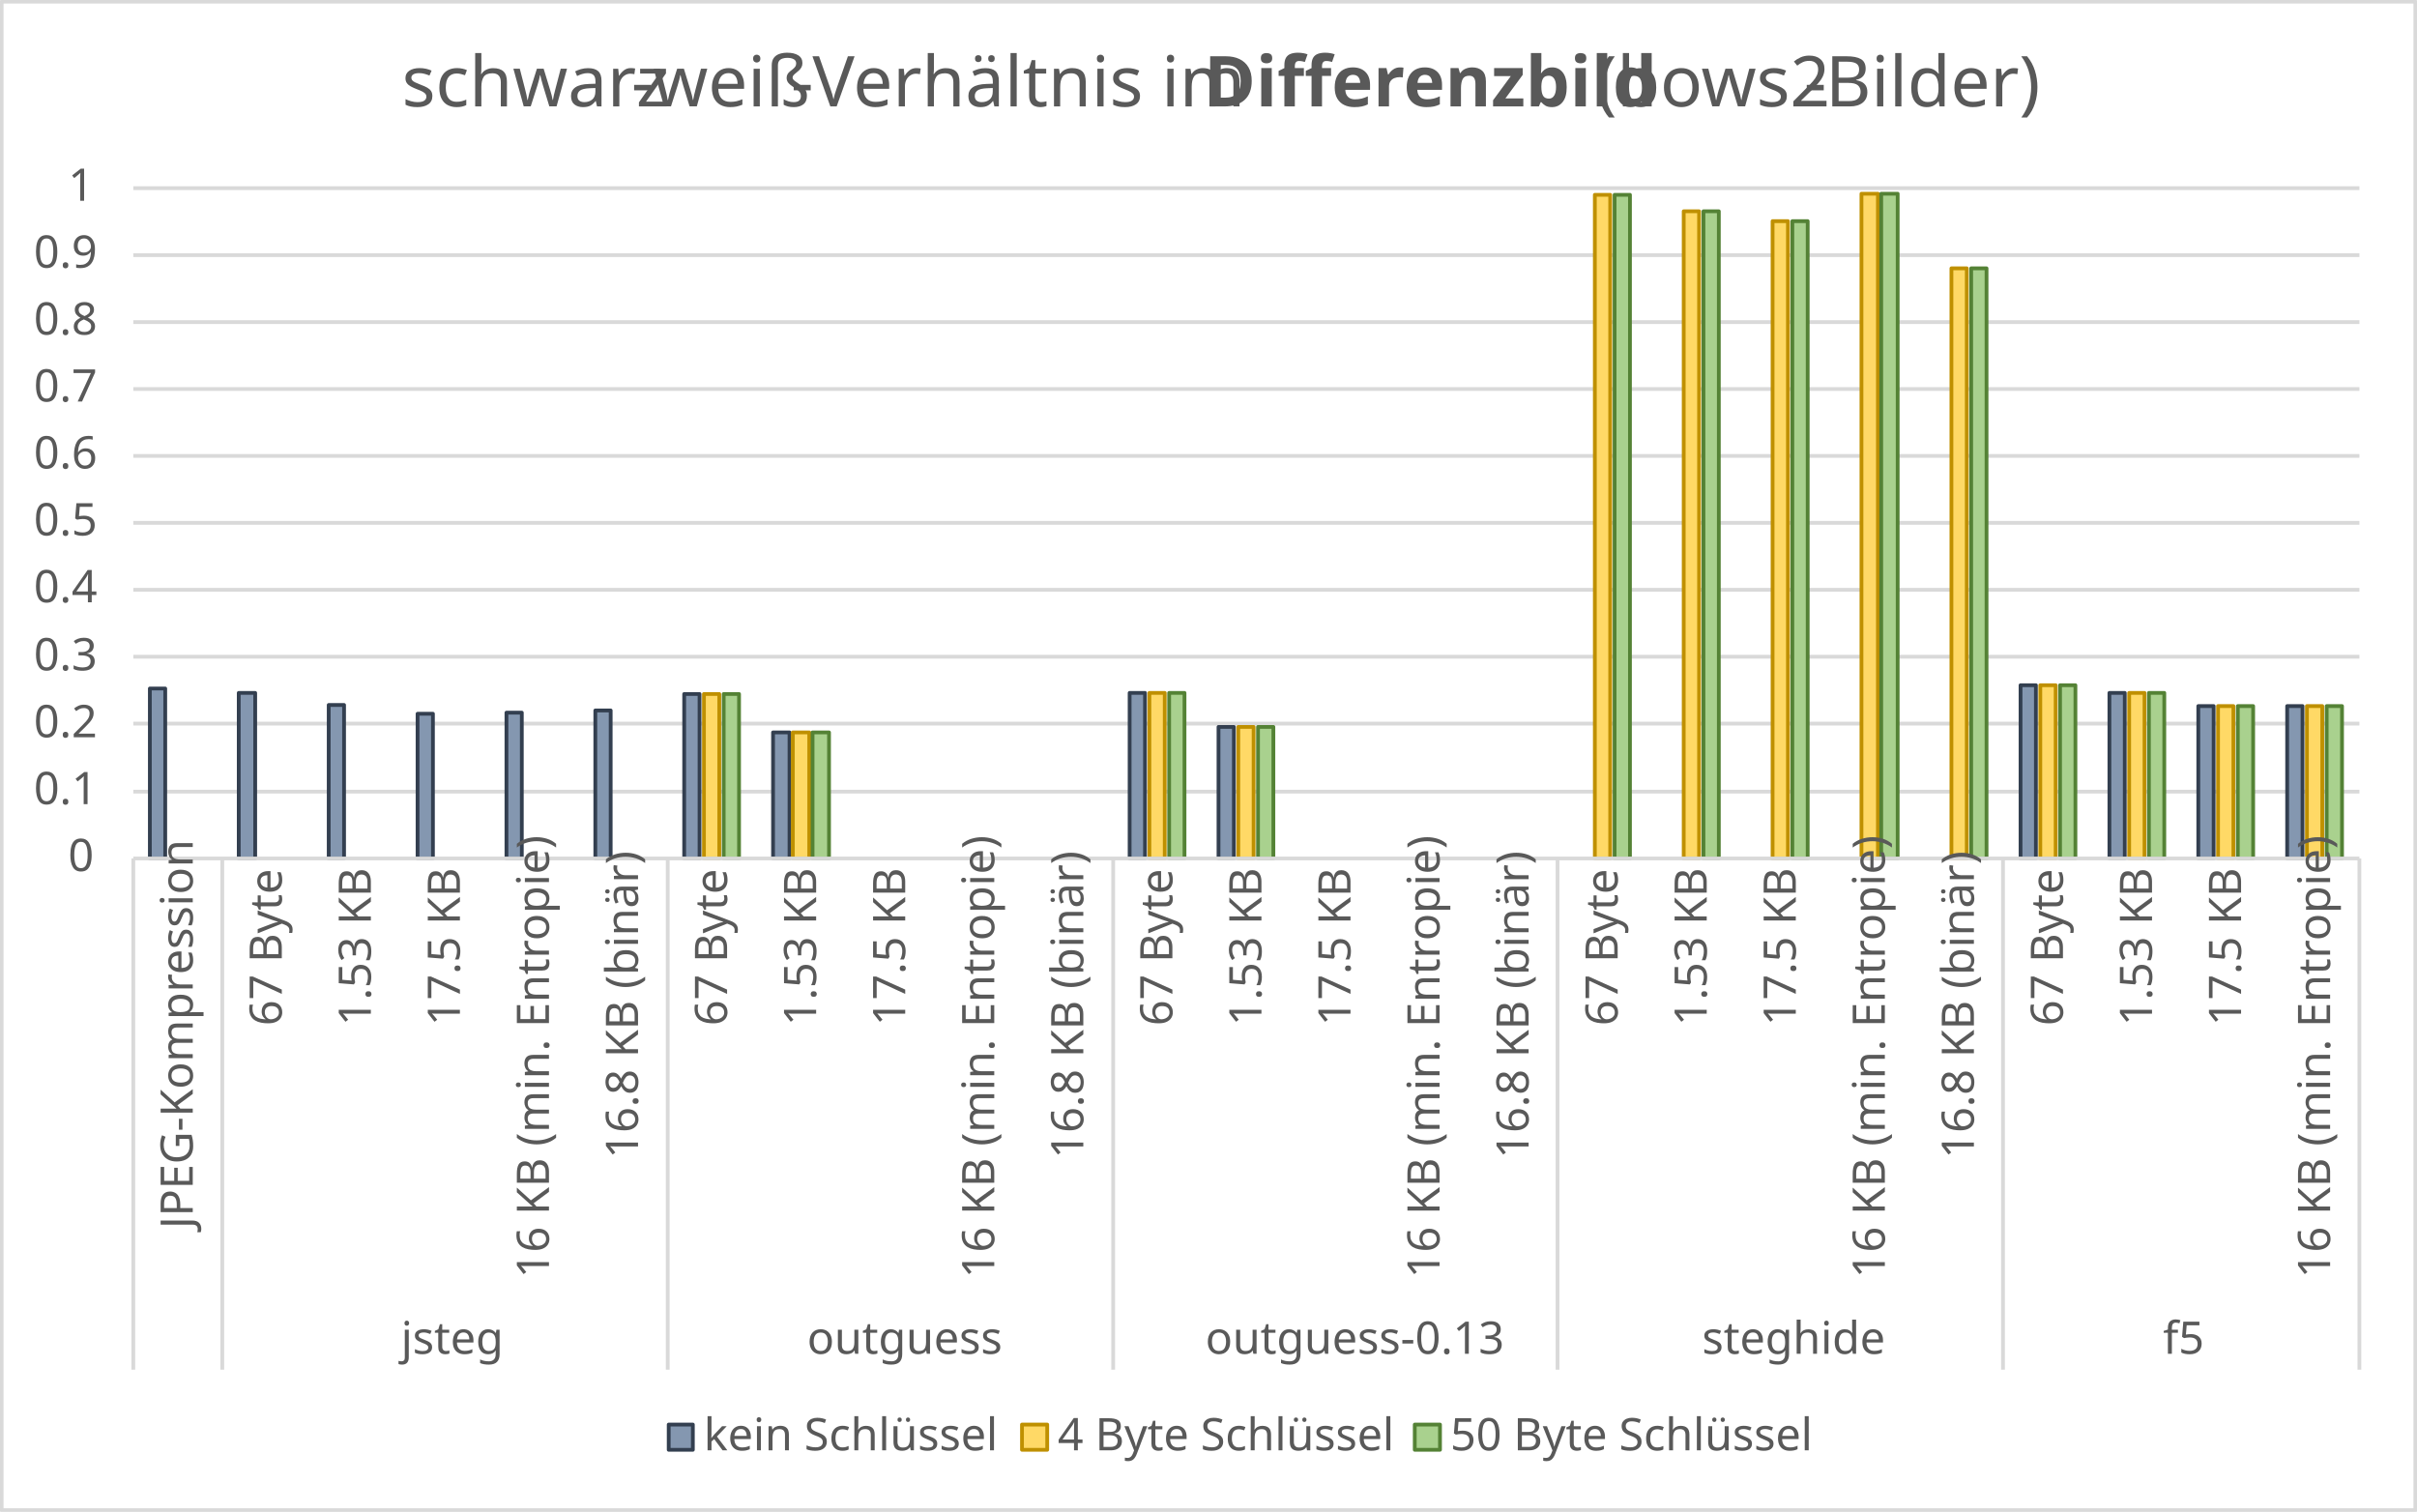
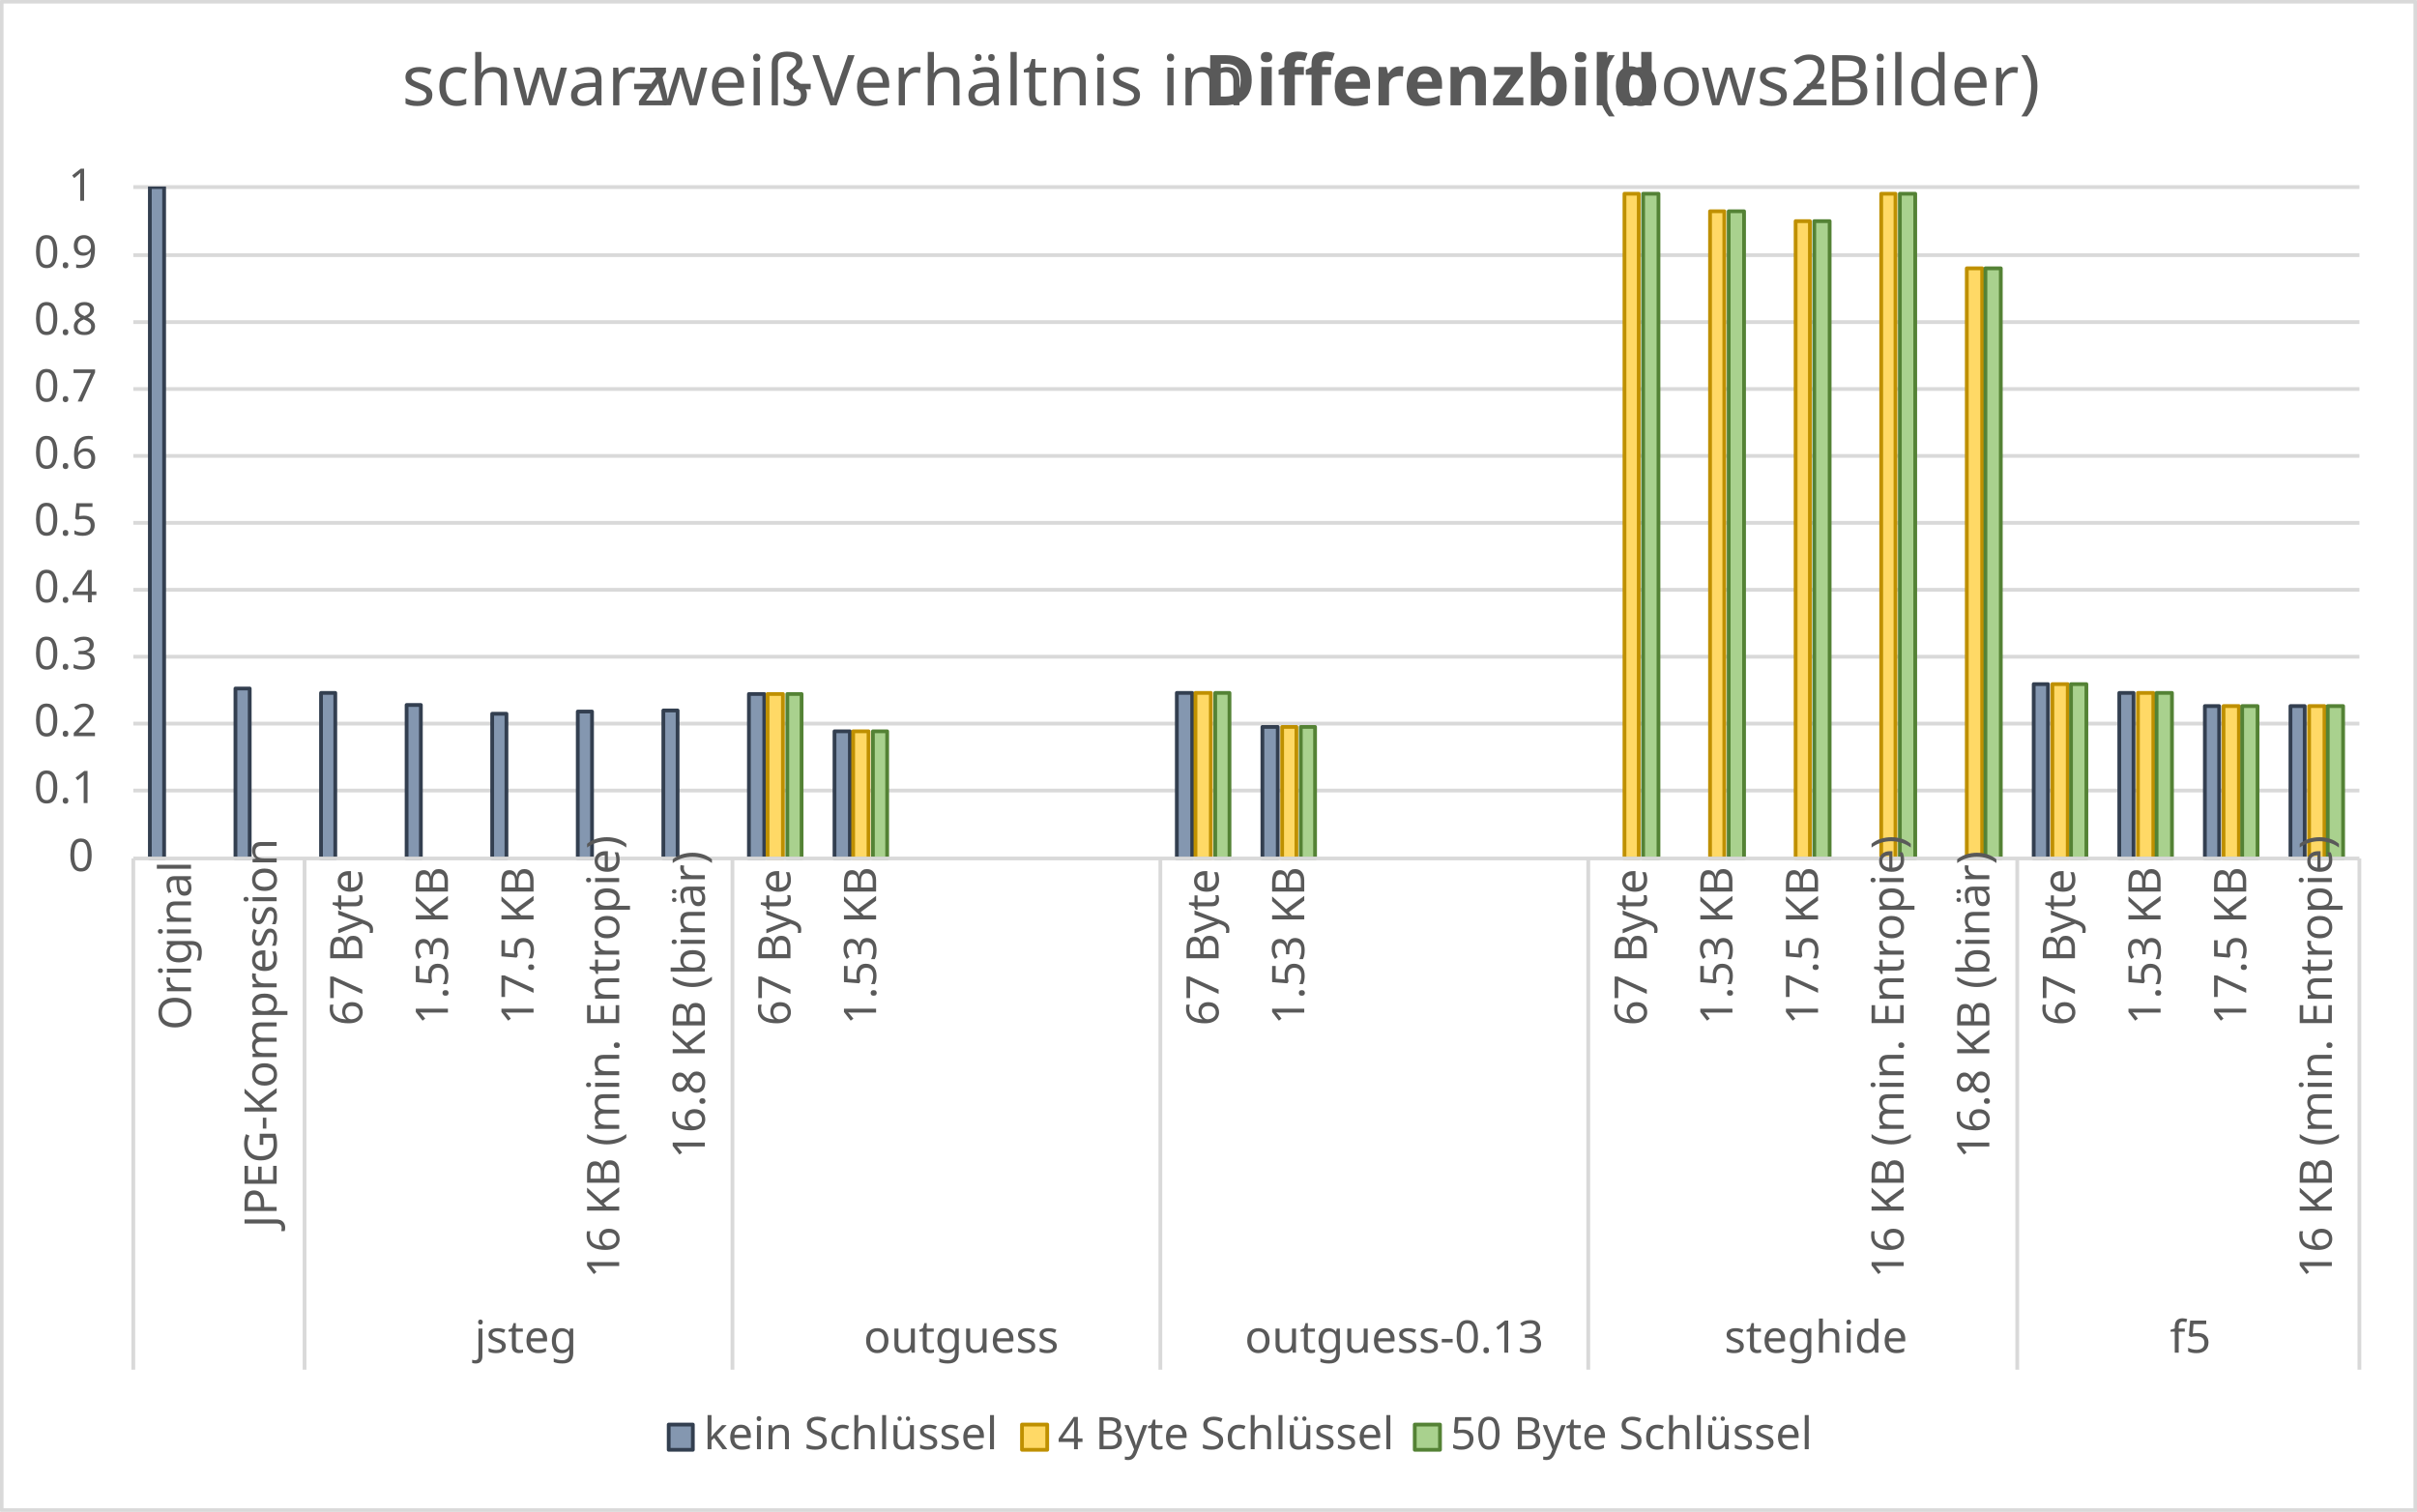
<svg xmlns="http://www.w3.org/2000/svg" width="2203" height="1378" xml:space="preserve" overflow="hidden">
  <defs>
    <clipPath id="clip0">
-       <rect x="2749" y="2130" width="2203" height="1378" />
+       <rect x="2749" y="2199" width="2203" height="1378" />
    </clipPath>
    <clipPath id="clip1">
-       <rect x="2750" y="2131" width="2200" height="1375" />
+       <rect x="2750" y="2200" width="2200" height="1375" />
    </clipPath>
    <clipPath id="clip2">
-       <rect x="2870" y="2301" width="2033" height="614" />
+       <rect x="2870" y="2369" width="2033" height="615" />
    </clipPath>
    <clipPath id="clip3">
-       <rect x="2870" y="2301" width="2033" height="614" />
+       <rect x="2870" y="2369" width="2033" height="615" />
    </clipPath>
    <clipPath id="clip4">
-       <rect x="2870" y="2301" width="2033" height="614" />
+       <rect x="2870" y="2369" width="2033" height="615" />
    </clipPath>
    <clipPath id="clip5">
-       <rect x="2750" y="2131" width="2200" height="1375" />
+       <rect x="2750" y="2200" width="2200" height="1375" />
    </clipPath>
    <clipPath id="clip6">
-       <rect x="2750" y="2131" width="2200" height="1375" />
+       <rect x="2750" y="2200" width="2200" height="1375" />
    </clipPath>
    <clipPath id="clip7">
-       <rect x="2750" y="2131" width="2200" height="1375" />
+       <rect x="2750" y="2200" width="2200" height="1375" />
    </clipPath>
    <clipPath id="clip8">
-       <rect x="2750" y="2131" width="2200" height="1375" />
+       <rect x="2750" y="2200" width="2200" height="1375" />
    </clipPath>
    <clipPath id="clip9">
-       <rect x="2750" y="2131" width="2200" height="1375" />
+       <rect x="2750" y="2200" width="2200" height="1375" />
    </clipPath>
    <clipPath id="clip10">
-       <rect x="2750" y="2131" width="2200" height="1375" />
+       <rect x="2750" y="2200" width="2200" height="1375" />
    </clipPath>
    <clipPath id="clip11">
-       <rect x="2750" y="2131" width="2200" height="1375" />
+       <rect x="2750" y="2200" width="2200" height="1375" />
    </clipPath>
    <clipPath id="clip12">
-       <rect x="2750" y="2131" width="2200" height="1375" />
+       <rect x="2750" y="2200" width="2200" height="1375" />
    </clipPath>
    <clipPath id="clip13">
-       <rect x="2750" y="2131" width="2200" height="1375" />
+       <rect x="2750" y="2200" width="2200" height="1375" />
    </clipPath>
    <clipPath id="clip14">
-       <rect x="2750" y="2131" width="2200" height="1375" />
+       <rect x="2750" y="2200" width="2200" height="1375" />
    </clipPath>
    <clipPath id="clip15">
-       <rect x="2750" y="2131" width="2200" height="1375" />
+       <rect x="2750" y="2200" width="2200" height="1375" />
    </clipPath>
    <clipPath id="clip16">
-       <rect x="2750" y="2131" width="2200" height="1375" />
+       <rect x="2750" y="2200" width="2200" height="1375" />
    </clipPath>
    <clipPath id="clip17">
-       <rect x="2750" y="2131" width="2200" height="1375" />
+       <rect x="2750" y="2200" width="2200" height="1375" />
    </clipPath>
    <clipPath id="clip18">
-       <rect x="2750" y="2131" width="2200" height="1375" />
+       <rect x="2750" y="2200" width="2200" height="1375" />
    </clipPath>
    <clipPath id="clip19">
-       <rect x="2750" y="2131" width="2200" height="1375" />
+       <rect x="2750" y="2200" width="2200" height="1375" />
    </clipPath>
    <clipPath id="clip20">
-       <rect x="2750" y="2131" width="2200" height="1375" />
+       <rect x="2750" y="2200" width="2200" height="1375" />
    </clipPath>
    <clipPath id="clip21">
-       <rect x="2750" y="2131" width="2200" height="1375" />
+       <rect x="2750" y="2200" width="2200" height="1375" />
    </clipPath>
    <clipPath id="clip22">
-       <rect x="2750" y="2131" width="2200" height="1375" />
+       <rect x="2750" y="2200" width="2200" height="1375" />
    </clipPath>
    <clipPath id="clip23">
-       <rect x="2750" y="2131" width="2200" height="1375" />
+       <rect x="2750" y="2200" width="2200" height="1375" />
    </clipPath>
    <clipPath id="clip24">
-       <rect x="2750" y="2131" width="2200" height="1375" />
+       <rect x="2750" y="2200" width="2200" height="1375" />
    </clipPath>
    <clipPath id="clip25">
-       <rect x="2750" y="2131" width="2200" height="1375" />
+       <rect x="2750" y="2200" width="2200" height="1375" />
    </clipPath>
    <clipPath id="clip26">
-       <rect x="2750" y="2131" width="2200" height="1375" />
+       <rect x="2750" y="2200" width="2200" height="1375" />
    </clipPath>
    <clipPath id="clip27">
-       <rect x="2750" y="2131" width="2200" height="1375" />
+       <rect x="2750" y="2200" width="2200" height="1375" />
    </clipPath>
    <clipPath id="clip28">
-       <rect x="2750" y="2131" width="2200" height="1375" />
+       <rect x="2750" y="2200" width="2200" height="1375" />
    </clipPath>
    <clipPath id="clip29">
-       <rect x="2750" y="2131" width="2200" height="1375" />
+       <rect x="2750" y="2200" width="2200" height="1375" />
    </clipPath>
    <clipPath id="clip30">
-       <rect x="2750" y="2131" width="2200" height="1375" />
+       <rect x="2750" y="2200" width="2200" height="1375" />
    </clipPath>
    <clipPath id="clip31">
-       <rect x="2750" y="2131" width="2200" height="1375" />
+       <rect x="2750" y="2200" width="2200" height="1375" />
    </clipPath>
    <clipPath id="clip32">
-       <rect x="2750" y="2131" width="2200" height="1375" />
+       <rect x="2750" y="2200" width="2200" height="1375" />
    </clipPath>
    <clipPath id="clip33">
-       <rect x="2750" y="2131" width="2200" height="1375" />
+       <rect x="2750" y="2200" width="2200" height="1375" />
    </clipPath>
    <clipPath id="clip34">
-       <rect x="2750" y="2131" width="2200" height="1375" />
+       <rect x="2750" y="2200" width="2200" height="1375" />
    </clipPath>
    <clipPath id="clip35">
-       <rect x="2750" y="2131" width="2200" height="1375" />
+       <rect x="2750" y="2200" width="2200" height="1375" />
    </clipPath>
    <clipPath id="clip36">
-       <rect x="2750" y="2131" width="2200" height="1375" />
+       <rect x="2750" y="2200" width="2200" height="1375" />
    </clipPath>
    <clipPath id="clip37">
-       <rect x="2750" y="2131" width="2200" height="1375" />
+       <rect x="2750" y="2200" width="2200" height="1375" />
    </clipPath>
    <clipPath id="clip38">
-       <rect x="2750" y="2131" width="2200" height="1375" />
+       <rect x="2750" y="2200" width="2200" height="1375" />
    </clipPath>
    <clipPath id="clip39">
-       <rect x="2750" y="2131" width="2200" height="1375" />
+       <rect x="2750" y="2200" width="2200" height="1375" />
    </clipPath>
    <clipPath id="clip40">
-       <rect x="2750" y="2131" width="2200" height="1375" />
+       <rect x="2750" y="2200" width="2200" height="1375" />
    </clipPath>
    <clipPath id="clip41">
-       <rect x="2750" y="2131" width="2200" height="1375" />
+       <rect x="2750" y="2200" width="2200" height="1375" />
    </clipPath>
    <clipPath id="clip42">
-       <rect x="2750" y="2131" width="2200" height="1375" />
+       <rect x="2750" y="2200" width="2200" height="1375" />
    </clipPath>
    <clipPath id="clip43">
-       <rect x="2750" y="2131" width="2200" height="1375" />
+       <rect x="2750" y="2200" width="2200" height="1375" />
    </clipPath>
    <clipPath id="clip44">
-       <rect x="2750" y="2131" width="2200" height="1375" />
+       <rect x="2750" y="2200" width="2200" height="1375" />
    </clipPath>
    <clipPath id="clip45">
-       <rect x="2750" y="2131" width="2200" height="1375" />
+       <rect x="2750" y="2200" width="2200" height="1375" />
    </clipPath>
    <clipPath id="clip46">
-       <rect x="2750" y="2131" width="2200" height="1375" />
+       <rect x="2750" y="2200" width="2200" height="1375" />
    </clipPath>
    <clipPath id="clip47">
-       <rect x="2750" y="2131" width="2200" height="1375" />
+       <rect x="2750" y="2200" width="2200" height="1375" />
    </clipPath>
    <clipPath id="clip48">
-       <rect x="2750" y="2131" width="2200" height="1375" />
+       <rect x="2750" y="2200" width="2200" height="1375" />
    </clipPath>
    <clipPath id="clip49">
-       <rect x="2750" y="2131" width="2200" height="1375" />
+       <rect x="2750" y="2200" width="2200" height="1375" />
    </clipPath>
    <clipPath id="clip50">
-       <rect x="2750" y="2131" width="2200" height="1375" />
+       <rect x="2750" y="2200" width="2200" height="1375" />
    </clipPath>
    <clipPath id="clip51">
-       <rect x="2750" y="2131" width="2200" height="1375" />
+       <rect x="2750" y="2200" width="2200" height="1375" />
    </clipPath>
    <clipPath id="clip52">
-       <rect x="2750" y="2131" width="2200" height="1375" />
+       <rect x="2750" y="2200" width="2200" height="1375" />
    </clipPath>
    <clipPath id="clip53">
-       <rect x="2750" y="2131" width="2200" height="1375" />
+       <rect x="2750" y="2200" width="2200" height="1375" />
    </clipPath>
    <clipPath id="clip54">
-       <rect x="2750" y="2131" width="2200" height="1375" />
+       <rect x="2750" y="2200" width="2200" height="1375" />
    </clipPath>
    <clipPath id="clip55">
-       <rect x="2750" y="2131" width="2200" height="1375" />
+       <rect x="2750" y="2200" width="2200" height="1375" />
    </clipPath>
    <clipPath id="clip56">
-       <rect x="2750" y="2131" width="2200" height="1375" />
+       <rect x="2750" y="2200" width="2200" height="1375" />
    </clipPath>
    <clipPath id="clip57">
-       <rect x="2750" y="2131" width="2200" height="1375" />
+       <rect x="2750" y="2200" width="2200" height="1375" />
    </clipPath>
    <clipPath id="clip58">
-       <rect x="2750" y="2131" width="2200" height="1375" />
-     </clipPath>
-     <clipPath id="clip59">
-       <rect x="2750" y="2131" width="2200" height="1375" />
-     </clipPath>
-     <clipPath id="clip60">
-       <rect x="2750" y="2131" width="2200" height="1375" />
-     </clipPath>
-     <clipPath id="clip61">
-       <rect x="2750" y="2131" width="2200" height="1375" />
-     </clipPath>
-     <clipPath id="clip62">
-       <rect x="2750" y="2131" width="2200" height="1375" />
-     </clipPath>
-     <clipPath id="clip63">
-       <rect x="2750" y="2131" width="2200" height="1375" />
+       <rect x="2750" y="2200" width="2200" height="1375" />
    </clipPath>
  </defs>
-   <g clip-path="url(#clip0)" transform="translate(-2749 -2130)">
-     <rect x="2750" y="2131" width="2200" height="1375" fill="#FFFFFF" />
+   <g clip-path="url(#clip0)" transform="translate(-2749 -2199)">
+     <rect x="2750" y="2200" width="2200" height="1375" fill="#FFFFFF" />
    <g clip-path="url(#clip1)">
-       <path d="M2870.5 2851.59 4899.5 2851.59M2870.5 2789.59 4899.5 2789.59M2870.5 2728.59 4899.5 2728.59M2870.5 2667.59 4899.5 2667.59M2870.5 2606.59 4899.5 2606.59M2870.5 2545.58 4899.5 2545.58M2870.5 2484.58 4899.5 2484.58M2870.5 2423.58 4899.5 2423.58M2870.5 2362.58 4899.5 2362.58M2870.5 2301.5 4899.5 2301.5" stroke="#D9D9D9" stroke-width="3.438" stroke-linejoin="round" stroke-miterlimit="10" fill="none" />
+       <path d="M2870.5 2919.6 4899.5 2919.6M2870.5 2858.59 4899.5 2858.59M2870.5 2797.59 4899.5 2797.59M2870.5 2736.59 4899.5 2736.59M2870.5 2675.59 4899.5 2675.59M2870.5 2614.59 4899.5 2614.59M2870.5 2553.58 4899.5 2553.58M2870.5 2492.58 4899.5 2492.58M2870.5 2431.58 4899.5 2431.58M2870.5 2369.5 4899.5 2369.5" stroke="#D9D9D9" stroke-width="3.438" stroke-linejoin="round" stroke-miterlimit="10" fill="none" />
    </g>
    <g clip-path="url(#clip2)">
-       <path d="M2885.59 2757.59 2899.6 2757.59 2899.6 2912.5 2885.59 2912.5ZM2966.6 2761.59 2981.6 2761.59 2981.6 2912.5 2966.6 2912.5ZM3048.6 2772.59 3062.6 2772.59 3062.6 2912.5 3048.6 2912.5ZM3129.6 2780.59 3143.6 2780.59 3143.6 2912.5 3129.6 2912.5ZM3210.61 2779.59 3224.61 2779.59 3224.61 2912.5 3210.61 2912.5ZM3291.61 2777.59 3305.61 2777.59 3305.61 2912.5 3291.61 2912.5ZM3372.61 2762.59 3386.61 2762.59 3386.61 2912.5 3372.61 2912.5ZM3453.61 2797.59 3468.61 2797.59 3468.61 2912.5 3453.61 2912.5ZM3778.62 2761.59 3792.62 2761.59 3792.62 2912.5 3778.62 2912.5ZM3859.63 2792.59 3873.63 2792.59 3873.63 2912.5 3859.63 2912.5ZM4590.65 2754.59 4604.65 2754.59 4604.65 2912.5 4590.65 2912.5ZM4671.65 2761.59 4685.65 2761.59 4685.65 2912.5 4671.65 2912.5ZM4752.66 2773.59 4766.66 2773.59 4766.66 2912.5 4752.66 2912.5ZM4833.66 2773.59 4847.66 2773.59 4847.66 2912.5 4833.66 2912.5Z" stroke="#333F50" stroke-width="3.438" stroke-linejoin="round" stroke-miterlimit="10" fill="#8497B0" />
+       <path d="M2885.59 2369.5 2898.6 2369.5 2898.6 2981.5 2885.59 2981.5ZM2963.6 2826.59 2976.6 2826.59 2976.6 2981.5 2963.6 2981.5ZM3041.6 2830.59 3054.6 2830.59 3054.6 2981.5 3041.6 2981.5ZM3119.6 2841.59 3132.6 2841.59 3132.6 2981.5 3119.6 2981.5ZM3197.61 2849.59 3210.61 2849.59 3210.61 2981.5 3197.61 2981.5ZM3275.61 2847.59 3288.61 2847.59 3288.61 2981.5 3275.61 2981.5ZM3353.61 2846.59 3366.61 2846.59 3366.61 2981.5 3353.61 2981.5ZM3431.61 2831.59 3445.61 2831.59 3445.61 2981.5 3431.61 2981.5ZM3509.62 2865.59 3523.62 2865.59 3523.62 2981.5 3509.62 2981.5ZM3821.63 2830.59 3835.63 2830.59 3835.63 2981.5 3821.63 2981.5ZM3899.63 2861.59 3913.63 2861.59 3913.63 2981.5 3899.63 2981.5ZM4602.65 2822.59 4615.65 2822.59 4615.65 2981.5 4602.65 2981.5ZM4680.65 2830.59 4693.65 2830.59 4693.65 2981.5 4680.65 2981.5ZM4758.66 2842.59 4771.66 2842.59 4771.66 2981.5 4758.66 2981.5ZM4836.66 2842.59 4849.66 2842.59 4849.66 2981.5 4836.66 2981.5Z" stroke="#333F50" stroke-width="3.438" stroke-linejoin="round" stroke-miterlimit="10" fill="#8497B0" />
    </g>
    <g clip-path="url(#clip3)">
-       <path d="M3390.61 2762.59 3404.61 2762.59 3404.61 2912.5 3390.61 2912.5ZM3471.61 2797.59 3486.61 2797.59 3486.61 2912.5 3471.61 2912.5ZM3796.62 2761.59 3810.63 2761.59 3810.63 2912.5 3796.62 2912.5ZM3877.63 2792.59 3891.63 2792.59 3891.63 2912.5 3877.63 2912.5ZM4202.64 2307.58 4216.64 2307.58 4216.64 2912.5 4202.64 2912.5ZM4283.64 2322.58 4297.64 2322.58 4297.64 2912.5 4283.64 2912.5ZM4364.64 2331.58 4378.64 2331.58 4378.64 2912.5 4364.64 2912.5ZM4445.65 2306.58 4460.65 2306.58 4460.65 2912.5 4445.65 2912.5ZM4527.65 2374.58 4541.65 2374.58 4541.65 2912.5 4527.65 2912.5ZM4608.65 2754.59 4622.65 2754.59 4622.65 2912.5 4608.65 2912.5ZM4689.65 2761.59 4703.65 2761.59 4703.65 2912.5 4689.65 2912.5ZM4770.66 2773.59 4784.66 2773.59 4784.66 2912.5 4770.66 2912.5ZM4851.66 2773.59 4865.66 2773.59 4865.66 2912.5 4851.66 2912.5Z" stroke="#BF9000" stroke-width="3.438" stroke-linejoin="round" stroke-miterlimit="10" fill="#FFD966" />
+       <path d="M3448.61 2831.59 3462.61 2831.59 3462.61 2981.5 3448.61 2981.5ZM3526.62 2865.59 3540.62 2865.59 3540.62 2981.5 3526.62 2981.5ZM3838.63 2830.59 3852.63 2830.59 3852.63 2981.5 3838.63 2981.5ZM3917.63 2861.59 3930.63 2861.59 3930.63 2981.5 3917.63 2981.5ZM4229.64 2375.58 4242.64 2375.58 4242.64 2981.5 4229.64 2981.5ZM4307.64 2391.58 4320.64 2391.58 4320.64 2981.5 4307.64 2981.5ZM4385.64 2400.58 4398.64 2400.58 4398.64 2981.5 4385.64 2981.5ZM4463.65 2375.58 4476.65 2375.58 4476.65 2981.5 4463.65 2981.5ZM4541.65 2443.58 4555.65 2443.58 4555.65 2981.5 4541.65 2981.5ZM4619.65 2822.59 4633.65 2822.59 4633.65 2981.5 4619.65 2981.5ZM4697.65 2830.59 4711.65 2830.59 4711.65 2981.5 4697.65 2981.5ZM4775.66 2842.59 4789.66 2842.59 4789.66 2981.5 4775.66 2981.5ZM4853.66 2842.59 4867.66 2842.59 4867.66 2981.5 4853.66 2981.5Z" stroke="#BF9000" stroke-width="3.438" stroke-linejoin="round" stroke-miterlimit="10" fill="#FFD966" />
    </g>
    <g clip-path="url(#clip4)">
-       <path d="M3408.61 2762.59 3422.61 2762.59 3422.61 2912.5 3408.61 2912.5ZM3489.61 2797.59 3504.62 2797.59 3504.62 2912.5 3489.61 2912.5ZM3814.63 2761.59 3828.63 2761.59 3828.63 2912.5 3814.63 2912.5ZM3895.63 2792.59 3909.63 2792.59 3909.63 2912.5 3895.63 2912.5ZM4220.64 2307.58 4234.64 2307.58 4234.64 2912.5 4220.64 2912.5ZM4301.64 2322.58 4315.64 2322.58 4315.64 2912.5 4301.64 2912.5ZM4382.64 2331.58 4396.64 2331.58 4396.64 2912.5 4382.64 2912.5ZM4463.65 2306.58 4478.65 2306.58 4478.65 2912.5 4463.65 2912.5ZM4545.65 2374.58 4559.65 2374.58 4559.65 2912.5 4545.65 2912.5ZM4626.65 2754.59 4640.65 2754.59 4640.65 2912.5 4626.65 2912.5ZM4707.65 2761.59 4721.66 2761.59 4721.66 2912.5 4707.65 2912.5ZM4788.66 2773.59 4802.66 2773.59 4802.66 2912.5 4788.66 2912.5ZM4869.66 2773.59 4883.66 2773.59 4883.66 2912.5 4869.66 2912.5Z" stroke="#548235" stroke-width="3.438" stroke-linejoin="round" stroke-miterlimit="10" fill="#A9D18E" />
+       <path d="M3466.61 2831.59 3479.61 2831.59 3479.61 2981.5 3466.61 2981.5ZM3544.62 2865.59 3557.62 2865.59 3557.62 2981.5 3544.62 2981.5ZM3856.63 2830.59 3869.63 2830.59 3869.63 2981.5 3856.63 2981.5ZM3934.63 2861.59 3947.63 2861.59 3947.63 2981.5 3934.63 2981.5ZM4246.64 2375.58 4260.64 2375.58 4260.64 2981.5 4246.64 2981.5ZM4324.64 2391.58 4338.64 2391.58 4338.64 2981.5 4324.64 2981.5ZM4402.64 2400.58 4416.65 2400.58 4416.65 2981.5 4402.64 2981.5ZM4480.65 2375.58 4494.65 2375.58 4494.65 2981.5 4480.65 2981.5ZM4558.65 2443.58 4572.65 2443.58 4572.65 2981.5 4558.65 2981.5ZM4636.65 2822.59 4650.65 2822.59 4650.65 2981.5 4636.65 2981.5ZM4714.65 2830.59 4728.66 2830.59 4728.66 2981.5 4714.65 2981.5ZM4792.66 2842.59 4806.66 2842.59 4806.66 2981.5 4792.66 2981.5ZM4870.66 2842.59 4884.66 2842.59 4884.66 2981.5 4870.66 2981.5Z" stroke="#548235" stroke-width="3.438" stroke-linejoin="round" stroke-miterlimit="10" fill="#A9D18E" />
    </g>
    <g clip-path="url(#clip5)">
-       <path d="M2870.5 2912.5 4899.5 2912.5" stroke="#D9D9D9" stroke-width="3.438" stroke-linejoin="round" stroke-miterlimit="10" fill="none" fill-rule="evenodd" />
+       <path d="M2870.5 2981.5 4899.5 2981.5" stroke="#D9D9D9" stroke-width="3.438" stroke-linejoin="round" stroke-miterlimit="10" fill="none" fill-rule="evenodd" />
    </g>
    <g clip-path="url(#clip6)">
-       <path d="M2870.5 2912.5 2870.5 3298.5M2951.6 2912.5 2951.6 3298.5M3357.61 2912.5 3357.61 3298.5M3763.62 2912.5 3763.62 3298.5M4168.64 2912.5 4168.64 3298.5M4574.65 2912.5 4574.65 3298.5M4899.5 2912.5 4899.5 3298.5" stroke="#D9D9D9" stroke-width="3.438" stroke-linejoin="round" stroke-miterlimit="10" fill="none" />
+       <path d="M2870.5 2981.5 2870.5 3367.5M3026.6 2981.5 3026.6 3367.5M3416.61 2981.5 3416.61 3367.5M3806.62 2981.5 3806.62 3367.5M4196.64 2981.5 4196.64 3367.5M4587.65 2981.5 4587.65 3367.5M4899.5 2981.5 4899.5 3367.5" stroke="#D9D9D9" stroke-width="3.438" stroke-linejoin="round" stroke-miterlimit="10" fill="none" />
    </g>
    <g clip-path="url(#clip7)">
-       <path d="M2870.5 3298.5 2870.5 3378.5M2951.6 3298.5 2951.6 3378.5M3357.61 3298.5 3357.61 3378.5M3763.62 3298.5 3763.62 3378.5M4168.64 3298.5 4168.64 3378.5M4574.65 3298.5 4574.65 3378.5M4899.5 3298.5 4899.5 3378.5" stroke="#D9D9D9" stroke-width="3.438" stroke-linejoin="round" stroke-miterlimit="10" fill="none" />
+       <path d="M2870.5 3367.5 2870.5 3447.5M3026.6 3367.5 3026.6 3447.5M3416.61 3367.5 3416.61 3447.5M3806.62 3367.5 3806.62 3447.5M4196.64 3367.5 4196.64 3447.5M4587.65 3367.5 4587.65 3447.5M4899.5 3367.5 4899.5 3447.5" stroke="#D9D9D9" stroke-width="3.438" stroke-linejoin="round" stroke-miterlimit="10" fill="none" />
    </g>
    <g clip-path="url(#clip8)">
-       <text fill="#595959" font-family="Calibri,Calibri_MSFontService,sans-serif" font-weight="400" font-size="41" transform="matrix(1 0 0 1 2811.1 2924)">0</text>
+       <text fill="#595959" font-family="Calibri,Calibri_MSFontService,sans-serif" font-weight="400" font-size="41" transform="matrix(1 0 0 1 2811.1 2993)">0</text>
    </g>
    <g clip-path="url(#clip9)">
-       <text fill="#595959" font-family="Calibri,Calibri_MSFontService,sans-serif" font-weight="400" font-size="41" transform="matrix(1 0 0 1 2779.79 2863)">0.1</text>
+       <text fill="#595959" font-family="Calibri,Calibri_MSFontService,sans-serif" font-weight="400" font-size="41" transform="matrix(1 0 0 1 2779.79 2931)">0.1</text>
    </g>
    <g clip-path="url(#clip10)">
-       <text fill="#595959" font-family="Calibri,Calibri_MSFontService,sans-serif" font-weight="400" font-size="41" transform="matrix(1 0 0 1 2779.79 2802)">0.2</text>
+       <text fill="#595959" font-family="Calibri,Calibri_MSFontService,sans-serif" font-weight="400" font-size="41" transform="matrix(1 0 0 1 2779.79 2870)">0.2</text>
    </g>
    <g clip-path="url(#clip11)">
-       <text fill="#595959" font-family="Calibri,Calibri_MSFontService,sans-serif" font-weight="400" font-size="41" transform="matrix(1 0 0 1 2779.79 2741)">0.3</text>
+       <text fill="#595959" font-family="Calibri,Calibri_MSFontService,sans-serif" font-weight="400" font-size="41" transform="matrix(1 0 0 1 2779.79 2809)">0.3</text>
    </g>
    <g clip-path="url(#clip12)">
-       <text fill="#595959" font-family="Calibri,Calibri_MSFontService,sans-serif" font-weight="400" font-size="41" transform="matrix(1 0 0 1 2779.79 2679)">0.4</text>
+       <text fill="#595959" font-family="Calibri,Calibri_MSFontService,sans-serif" font-weight="400" font-size="41" transform="matrix(1 0 0 1 2779.79 2748)">0.4</text>
    </g>
    <g clip-path="url(#clip13)">
-       <text fill="#595959" font-family="Calibri,Calibri_MSFontService,sans-serif" font-weight="400" font-size="41" transform="matrix(1 0 0 1 2779.79 2618)">0.5</text>
+       <text fill="#595959" font-family="Calibri,Calibri_MSFontService,sans-serif" font-weight="400" font-size="41" transform="matrix(1 0 0 1 2779.79 2687)">0.5</text>
    </g>
    <g clip-path="url(#clip14)">
-       <text fill="#595959" font-family="Calibri,Calibri_MSFontService,sans-serif" font-weight="400" font-size="41" transform="matrix(1 0 0 1 2779.79 2557)">0.6</text>
+       <text fill="#595959" font-family="Calibri,Calibri_MSFontService,sans-serif" font-weight="400" font-size="41" transform="matrix(1 0 0 1 2779.79 2626)">0.6</text>
    </g>
    <g clip-path="url(#clip15)">
-       <text fill="#595959" font-family="Calibri,Calibri_MSFontService,sans-serif" font-weight="400" font-size="41" transform="matrix(1 0 0 1 2779.79 2496)">0.7</text>
+       <text fill="#595959" font-family="Calibri,Calibri_MSFontService,sans-serif" font-weight="400" font-size="41" transform="matrix(1 0 0 1 2779.79 2565)">0.7</text>
    </g>
    <g clip-path="url(#clip16)">
-       <text fill="#595959" font-family="Calibri,Calibri_MSFontService,sans-serif" font-weight="400" font-size="41" transform="matrix(1 0 0 1 2779.79 2435)">0.8</text>
+       <text fill="#595959" font-family="Calibri,Calibri_MSFontService,sans-serif" font-weight="400" font-size="41" transform="matrix(1 0 0 1 2779.79 2504)">0.8</text>
    </g>
    <g clip-path="url(#clip17)">
-       <text fill="#595959" font-family="Calibri,Calibri_MSFontService,sans-serif" font-weight="400" font-size="41" transform="matrix(1 0 0 1 2779.79 2374)">0.9</text>
+       <text fill="#595959" font-family="Calibri,Calibri_MSFontService,sans-serif" font-weight="400" font-size="41" transform="matrix(1 0 0 1 2779.79 2443)">0.9</text>
    </g>
    <g clip-path="url(#clip18)">
-       <text fill="#595959" font-family="Calibri,Calibri_MSFontService,sans-serif" font-weight="400" font-size="41" transform="matrix(1 0 0 1 2811.1 2313)">1</text>
+       <text fill="#595959" font-family="Calibri,Calibri_MSFontService,sans-serif" font-weight="400" font-size="41" transform="matrix(1 0 0 1 2811.1 2382)">1</text>
    </g>
    <g clip-path="url(#clip19)">
-       <text fill="#595959" font-family="Calibri,Calibri_MSFontService,sans-serif" font-weight="400" font-size="41" transform="matrix(6.12323e-17 -1 1 6.12323e-17 2924.68 3250)">JPEG-Kompression</text>
+       <text fill="#595959" font-family="Calibri,Calibri_MSFontService,sans-serif" font-weight="400" font-size="41" transform="matrix(6.12323e-17 -1 1 6.12323e-17 2923.11 3138)">Original</text>
    </g>
    <g clip-path="url(#clip20)">
-       <text fill="#595959" font-family="Calibri,Calibri_MSFontService,sans-serif" font-weight="400" font-size="41" transform="matrix(6.12323e-17 -1 1 6.12323e-17 3005.85 3065)">67 Byte</text>
+       <text fill="#595959" font-family="Calibri,Calibri_MSFontService,sans-serif" font-weight="400" font-size="41" transform="matrix(6.12323e-17 -1 1 6.12323e-17 3001.16 3318)">JPEG-Kompression</text>
    </g>
    <g clip-path="url(#clip21)">
-       <text fill="#595959" font-family="Calibri,Calibri_MSFontService,sans-serif" font-weight="400" font-size="41" transform="matrix(6.12323e-17 -1 1 6.12323e-17 3087.02 3065)">1.53 KB</text>
+       <text fill="#595959" font-family="Calibri,Calibri_MSFontService,sans-serif" font-weight="400" font-size="41" transform="matrix(6.12323e-17 -1 1 6.12323e-17 3079.22 3134)">67 Byte</text>
    </g>
    <g clip-path="url(#clip22)">
-       <text fill="#595959" font-family="Calibri,Calibri_MSFontService,sans-serif" font-weight="400" font-size="41" transform="matrix(6.12323e-17 -1 1 6.12323e-17 3168.19 3065)">17.5 KB</text>
+       <text fill="#595959" font-family="Calibri,Calibri_MSFontService,sans-serif" font-weight="400" font-size="41" transform="matrix(6.12323e-17 -1 1 6.12323e-17 3157.27 3133)">1.53 KB</text>
    </g>
    <g clip-path="url(#clip23)">
-       <text fill="#595959" font-family="Calibri,Calibri_MSFontService,sans-serif" font-weight="400" font-size="41" transform="matrix(6.12323e-17 -1 1 6.12323e-17 3249.37 3295)">16 KB (min. Entropie)</text>
+       <text fill="#595959" font-family="Calibri,Calibri_MSFontService,sans-serif" font-weight="400" font-size="41" transform="matrix(6.12323e-17 -1 1 6.12323e-17 3235.32 3133)">17.5 KB</text>
    </g>
    <g clip-path="url(#clip24)">
-       <text fill="#595959" font-family="Calibri,Calibri_MSFontService,sans-serif" font-weight="400" font-size="41" transform="matrix(6.12323e-17 -1 1 6.12323e-17 3330.54 3186)">16.8 KB (binär)</text>
+       <text fill="#595959" font-family="Calibri,Calibri_MSFontService,sans-serif" font-weight="400" font-size="41" transform="matrix(6.12323e-17 -1 1 6.12323e-17 3313.37 3364)">16 KB (min. Entropie)</text>
    </g>
    <g clip-path="url(#clip25)">
-       <text fill="#595959" font-family="Calibri,Calibri_MSFontService,sans-serif" font-weight="400" font-size="41" transform="matrix(6.12323e-17 -1 1 6.12323e-17 3411.71 3065)">67 Byte</text>
+       <text fill="#595959" font-family="Calibri,Calibri_MSFontService,sans-serif" font-weight="400" font-size="41" transform="matrix(6.12323e-17 -1 1 6.12323e-17 3391.42 3255)">16.8 KB (binär)</text>
    </g>
    <g clip-path="url(#clip26)">
-       <text fill="#595959" font-family="Calibri,Calibri_MSFontService,sans-serif" font-weight="400" font-size="41" transform="matrix(6.12323e-17 -1 1 6.12323e-17 3492.88 3065)">1.53 KB</text>
+       <text fill="#595959" font-family="Calibri,Calibri_MSFontService,sans-serif" font-weight="400" font-size="41" transform="matrix(6.12323e-17 -1 1 6.12323e-17 3469.47 3134)">67 Byte</text>
    </g>
    <g clip-path="url(#clip27)">
-       <text fill="#595959" font-family="Calibri,Calibri_MSFontService,sans-serif" font-weight="400" font-size="41" transform="matrix(6.12323e-17 -1 1 6.12323e-17 3574.06 3065)">17.5 KB</text>
+       <text fill="#595959" font-family="Calibri,Calibri_MSFontService,sans-serif" font-weight="400" font-size="41" transform="matrix(6.12323e-17 -1 1 6.12323e-17 3547.52 3133)">1.53 KB</text>
    </g>
    <g clip-path="url(#clip28)">
-       <text fill="#595959" font-family="Calibri,Calibri_MSFontService,sans-serif" font-weight="400" font-size="41" transform="matrix(6.12323e-17 -1 1 6.12323e-17 3655.23 3295)">16 KB (min. Entropie)</text>
+       <text fill="#595959" font-family="Calibri,Calibri_MSFontService,sans-serif" font-weight="400" font-size="41" transform="matrix(6.12323e-17 -1 1 6.12323e-17 3859.72 3134)">67 Byte</text>
    </g>
    <g clip-path="url(#clip29)">
-       <text fill="#595959" font-family="Calibri,Calibri_MSFontService,sans-serif" font-weight="400" font-size="41" transform="matrix(6.12323e-17 -1 1 6.12323e-17 3736.4 3186)">16.8 KB (binär)</text>
+       <text fill="#595959" font-family="Calibri,Calibri_MSFontService,sans-serif" font-weight="400" font-size="41" transform="matrix(6.12323e-17 -1 1 6.12323e-17 3937.77 3133)">1.53 KB</text>
    </g>
    <g clip-path="url(#clip30)">
-       <text fill="#595959" font-family="Calibri,Calibri_MSFontService,sans-serif" font-weight="400" font-size="41" transform="matrix(6.12323e-17 -1 1 6.12323e-17 3817.58 3065)">67 Byte</text>
+       <text fill="#595959" font-family="Calibri,Calibri_MSFontService,sans-serif" font-weight="400" font-size="41" transform="matrix(6.12323e-17 -1 1 6.12323e-17 4249.98 3134)">67 Byte</text>
    </g>
    <g clip-path="url(#clip31)">
-       <text fill="#595959" font-family="Calibri,Calibri_MSFontService,sans-serif" font-weight="400" font-size="41" transform="matrix(6.12323e-17 -1 1 6.12323e-17 3898.75 3065)">1.53 KB</text>
+       <text fill="#595959" font-family="Calibri,Calibri_MSFontService,sans-serif" font-weight="400" font-size="41" transform="matrix(6.12323e-17 -1 1 6.12323e-17 4328.03 3133)">1.53 KB</text>
    </g>
    <g clip-path="url(#clip32)">
-       <text fill="#595959" font-family="Calibri,Calibri_MSFontService,sans-serif" font-weight="400" font-size="41" transform="matrix(6.12323e-17 -1 1 6.12323e-17 3979.92 3065)">17.5 KB</text>
+       <text fill="#595959" font-family="Calibri,Calibri_MSFontService,sans-serif" font-weight="400" font-size="41" transform="matrix(6.12323e-17 -1 1 6.12323e-17 4406.08 3133)">17.5 KB</text>
    </g>
    <g clip-path="url(#clip33)">
-       <text fill="#595959" font-family="Calibri,Calibri_MSFontService,sans-serif" font-weight="400" font-size="41" transform="matrix(6.12323e-17 -1 1 6.12323e-17 4061.09 3295)">16 KB (min. Entropie)</text>
+       <text fill="#595959" font-family="Calibri,Calibri_MSFontService,sans-serif" font-weight="400" font-size="41" transform="matrix(6.12323e-17 -1 1 6.12323e-17 4484.13 3364)">16 KB (min. Entropie)</text>
    </g>
    <g clip-path="url(#clip34)">
-       <text fill="#595959" font-family="Calibri,Calibri_MSFontService,sans-serif" font-weight="400" font-size="41" transform="matrix(6.12323e-17 -1 1 6.12323e-17 4142.27 3186)">16.8 KB (binär)</text>
+       <text fill="#595959" font-family="Calibri,Calibri_MSFontService,sans-serif" font-weight="400" font-size="41" transform="matrix(6.12323e-17 -1 1 6.12323e-17 4562.18 3255)">16.8 KB (binär)</text>
    </g>
    <g clip-path="url(#clip35)">
-       <text fill="#595959" font-family="Calibri,Calibri_MSFontService,sans-serif" font-weight="400" font-size="41" transform="matrix(6.12323e-17 -1 1 6.12323e-17 4223.44 3065)">67 Byte</text>
+       <text fill="#595959" font-family="Calibri,Calibri_MSFontService,sans-serif" font-weight="400" font-size="41" transform="matrix(6.12323e-17 -1 1 6.12323e-17 4640.23 3134)">67 Byte</text>
    </g>
    <g clip-path="url(#clip36)">
-       <text fill="#595959" font-family="Calibri,Calibri_MSFontService,sans-serif" font-weight="400" font-size="41" transform="matrix(6.12323e-17 -1 1 6.12323e-17 4304.61 3065)">1.53 KB</text>
+       <text fill="#595959" font-family="Calibri,Calibri_MSFontService,sans-serif" font-weight="400" font-size="41" transform="matrix(6.12323e-17 -1 1 6.12323e-17 4718.28 3133)">1.53 KB</text>
    </g>
    <g clip-path="url(#clip37)">
-       <text fill="#595959" font-family="Calibri,Calibri_MSFontService,sans-serif" font-weight="400" font-size="41" transform="matrix(6.12323e-17 -1 1 6.12323e-17 4385.79 3065)">17.5 KB</text>
+       <text fill="#595959" font-family="Calibri,Calibri_MSFontService,sans-serif" font-weight="400" font-size="41" transform="matrix(6.12323e-17 -1 1 6.12323e-17 4796.33 3133)">17.5 KB</text>
    </g>
    <g clip-path="url(#clip38)">
-       <text fill="#595959" font-family="Calibri,Calibri_MSFontService,sans-serif" font-weight="400" font-size="41" transform="matrix(6.12323e-17 -1 1 6.12323e-17 4466.96 3295)">16 KB (min. Entropie)</text>
+       <text fill="#595959" font-family="Calibri,Calibri_MSFontService,sans-serif" font-weight="400" font-size="41" transform="matrix(6.12323e-17 -1 1 6.12323e-17 4874.38 3364)">16 KB (min. Entropie)</text>
    </g>
    <g clip-path="url(#clip39)">
-       <text fill="#595959" font-family="Calibri,Calibri_MSFontService,sans-serif" font-weight="400" font-size="41" transform="matrix(6.12323e-17 -1 1 6.12323e-17 4548.13 3186)">16.8 KB (binär)</text>
+       <text fill="#595959" font-family="Calibri,Calibri_MSFontService,sans-serif" font-weight="400" font-size="41" transform="matrix(1 0 0 1 3181.6 3432)">jsteg</text>
    </g>
    <g clip-path="url(#clip40)">
-       <text fill="#595959" font-family="Calibri,Calibri_MSFontService,sans-serif" font-weight="400" font-size="41" transform="matrix(6.12323e-17 -1 1 6.12323e-17 4629.3 3065)">67 Byte</text>
+       <text fill="#595959" font-family="Calibri,Calibri_MSFontService,sans-serif" font-weight="400" font-size="41" transform="matrix(1 0 0 1 3536.18 3432)">outguess</text>
    </g>
    <g clip-path="url(#clip41)">
-       <text fill="#595959" font-family="Calibri,Calibri_MSFontService,sans-serif" font-weight="400" font-size="41" transform="matrix(6.12323e-17 -1 1 6.12323e-17 4710.48 3065)">1.53 KB</text>
+       <text fill="#595959" font-family="Calibri,Calibri_MSFontService,sans-serif" font-weight="400" font-size="41" transform="matrix(1 0 0 1 3883.57 3432)">outguess-0.13</text>
    </g>
    <g clip-path="url(#clip42)">
-       <text fill="#595959" font-family="Calibri,Calibri_MSFontService,sans-serif" font-weight="400" font-size="41" transform="matrix(6.12323e-17 -1 1 6.12323e-17 4791.65 3065)">17.5 KB</text>
+       <text fill="#595959" font-family="Calibri,Calibri_MSFontService,sans-serif" font-weight="400" font-size="41" transform="matrix(1 0 0 1 4320.63 3432)">steghide</text>
    </g>
    <g clip-path="url(#clip43)">
-       <text fill="#595959" font-family="Calibri,Calibri_MSFontService,sans-serif" font-weight="400" font-size="41" transform="matrix(6.12323e-17 -1 1 6.12323e-17 4872.82 3295)">16 KB (min. Entropie)</text>
+       <text fill="#595959" font-family="Calibri,Calibri_MSFontService,sans-serif" font-weight="400" font-size="41" transform="matrix(1 0 0 1 4726.74 3432)">f5</text>
    </g>
    <g clip-path="url(#clip44)">
-       <text fill="#595959" font-family="Calibri,Calibri_MSFontService,sans-serif" font-weight="400" font-size="41" transform="matrix(1 0 0 1 3114.48 3364)">jsteg</text>
+       <text fill="#595959" font-family="Calibri,Calibri_MSFontService,sans-serif" font-weight="400" font-size="64" transform="matrix(1 0 0 1 3115.3 2295)">schwarz</text>
    </g>
    <g clip-path="url(#clip45)">
-       <text fill="#595959" font-family="Calibri,Calibri_MSFontService,sans-serif" font-weight="400" font-size="41" transform="matrix(1 0 0 1 3484.66 3364)">outguess</text>
+       <text fill="#595959" font-family="Calibri,Calibri_MSFontService,sans-serif" font-weight="400" font-size="64" transform="matrix(1 0 0 1 3324.42 2295)">-</text>
    </g>
    <g clip-path="url(#clip46)">
-       <text fill="#595959" font-family="Calibri,Calibri_MSFontService,sans-serif" font-weight="400" font-size="41" transform="matrix(1 0 0 1 3847.66 3364)">outguess-0.13</text>
+       <text fill="#595959" font-family="Calibri,Calibri_MSFontService,sans-serif" font-weight="400" font-size="64" transform="matrix(1 0 0 1 3344.06 2295)">weiß</text>
    </g>
    <g clip-path="url(#clip47)">
-       <text fill="#595959" font-family="Calibri,Calibri_MSFontService,sans-serif" font-weight="400" font-size="41" transform="matrix(1 0 0 1 4300.33 3364)">steghide</text>
+       <text fill="#595959" font-family="Calibri,Calibri_MSFontService,sans-serif" font-weight="400" font-size="64" transform="matrix(1 0 0 1 3469.87 2295)">-</text>
    </g>
    <g clip-path="url(#clip48)">
-       <text fill="#595959" font-family="Calibri,Calibri_MSFontService,sans-serif" font-weight="400" font-size="41" transform="matrix(1 0 0 1 4720.5 3364)">f5</text>
+       <text fill="#595959" font-family="Calibri,Calibri_MSFontService,sans-serif" font-weight="400" font-size="64" transform="matrix(1 0 0 1 3489.51 2295)">Verhältnis im </text>
    </g>
    <g clip-path="url(#clip49)">
-       <text fill="#595959" font-family="Calibri,Calibri_MSFontService,sans-serif" font-weight="400" font-size="64" transform="matrix(1 0 0 1 3115.3 2227)">schwarz</text>
+       <text fill="#595959" font-family="Calibri,Calibri_MSFontService,sans-serif" font-weight="700" font-size="64" transform="matrix(1 0 0 1 3846.25 2295)">Differenzbild</text>
    </g>
    <g clip-path="url(#clip50)">
-       <text fill="#595959" font-family="Calibri,Calibri_MSFontService,sans-serif" font-weight="400" font-size="64" transform="matrix(1 0 0 1 3324.42 2227)">-</text>
+       <text fill="#595959" font-family="Calibri,Calibri_MSFontService,sans-serif" font-weight="400" font-size="64" transform="matrix(1 0 0 1 4203.55 2295)">(bows2</text>
    </g>
    <g clip-path="url(#clip51)">
-       <text fill="#595959" font-family="Calibri,Calibri_MSFontService,sans-serif" font-weight="400" font-size="64" transform="matrix(1 0 0 1 3344.06 2227)">weiß</text>
+       <text fill="#595959" font-family="Calibri,Calibri_MSFontService,sans-serif" font-weight="400" font-size="64" transform="matrix(1 0 0 1 4393.23 2295)">-</text>
    </g>
    <g clip-path="url(#clip52)">
-       <text fill="#595959" font-family="Calibri,Calibri_MSFontService,sans-serif" font-weight="400" font-size="64" transform="matrix(1 0 0 1 3469.87 2227)">-</text>
+       <text fill="#595959" font-family="Calibri,Calibri_MSFontService,sans-serif" font-weight="400" font-size="64" transform="matrix(1 0 0 1 4412.87 2295)">Bilder)</text>
    </g>
    <g clip-path="url(#clip53)">
-       <text fill="#595959" font-family="Calibri,Calibri_MSFontService,sans-serif" font-weight="400" font-size="64" transform="matrix(1 0 0 1 3489.51 2227)">Verhältnis im </text>
+       <rect x="3358.5" y="3497.5" width="22" height="23" stroke="#333F50" stroke-width="3.438" stroke-linejoin="round" stroke-miterlimit="10" fill="#8497B0" />
    </g>
    <g clip-path="url(#clip54)">
-       <text fill="#595959" font-family="Calibri,Calibri_MSFontService,sans-serif" font-weight="700" font-size="64" transform="matrix(1 0 0 1 3846.25 2227)">Differenzbild</text>
+       <text fill="#595959" font-family="Calibri,Calibri_MSFontService,sans-serif" font-weight="400" font-size="41" transform="matrix(1 0 0 1 3390.44 3520)">kein Schlüssel</text>
    </g>
    <g clip-path="url(#clip55)">
-       <text fill="#595959" font-family="Calibri,Calibri_MSFontService,sans-serif" font-weight="400" font-size="64" transform="matrix(1 0 0 1 4203.55 2227)">(bows2</text>
+       <rect x="3680.5" y="3497.5" width="23" height="23" stroke="#BF9000" stroke-width="3.438" stroke-linejoin="round" stroke-miterlimit="10" fill="#FFD966" />
    </g>
    <g clip-path="url(#clip56)">
-       <text fill="#595959" font-family="Calibri,Calibri_MSFontService,sans-serif" font-weight="400" font-size="64" transform="matrix(1 0 0 1 4393.23 2227)">-</text>
+       <text fill="#595959" font-family="Calibri,Calibri_MSFontService,sans-serif" font-weight="400" font-size="41" transform="matrix(1 0 0 1 3713.04 3520)">4 Byte Schlüssel</text>
    </g>
    <g clip-path="url(#clip57)">
-       <text fill="#595959" font-family="Calibri,Calibri_MSFontService,sans-serif" font-weight="400" font-size="64" transform="matrix(1 0 0 1 4412.87 2227)">Bilder)</text>
+       <rect x="4038.5" y="3497.5" width="23" height="23" stroke="#548235" stroke-width="3.438" stroke-linejoin="round" stroke-miterlimit="10" fill="#A9D18E" />
    </g>
    <g clip-path="url(#clip58)">
-       <rect x="3358.5" y="3428.5" width="22" height="23" stroke="#333F50" stroke-width="3.438" stroke-linejoin="round" stroke-miterlimit="10" fill="#8497B0" />
-     </g>
-     <g clip-path="url(#clip59)">
-       <text fill="#595959" font-family="Calibri,Calibri_MSFontService,sans-serif" font-weight="400" font-size="41" transform="matrix(1 0 0 1 3390.44 3452)">kein Schlüssel</text>
-     </g>
-     <g clip-path="url(#clip60)">
-       <rect x="3680.5" y="3428.5" width="23" height="23" stroke="#BF9000" stroke-width="3.438" stroke-linejoin="round" stroke-miterlimit="10" fill="#FFD966" />
-     </g>
-     <g clip-path="url(#clip61)">
-       <text fill="#595959" font-family="Calibri,Calibri_MSFontService,sans-serif" font-weight="400" font-size="41" transform="matrix(1 0 0 1 3713.04 3452)">4 Byte Schlüssel</text>
-     </g>
-     <g clip-path="url(#clip62)">
-       <rect x="4038.5" y="3428.5" width="23" height="23" stroke="#548235" stroke-width="3.438" stroke-linejoin="round" stroke-miterlimit="10" fill="#A9D18E" />
-     </g>
-     <g clip-path="url(#clip63)">
-       <text fill="#595959" font-family="Calibri,Calibri_MSFontService,sans-serif" font-weight="400" font-size="41" transform="matrix(1 0 0 1 4070.91 3452)">50 Byte Schlüssel</text>
-     </g>
-     <rect x="2750.5" y="2131.5" width="2200" height="1375" stroke="#D9D9D9" stroke-width="3.438" stroke-linejoin="round" stroke-miterlimit="10" fill="none" />
+       <text fill="#595959" font-family="Calibri,Calibri_MSFontService,sans-serif" font-weight="400" font-size="41" transform="matrix(1 0 0 1 4070.91 3520)">50 Byte Schlüssel</text>
+     </g>
+     <rect x="2750.5" y="2200.5" width="2200" height="1375" stroke="#D9D9D9" stroke-width="3.438" stroke-linejoin="round" stroke-miterlimit="10" fill="none" />
  </g>
</svg>
